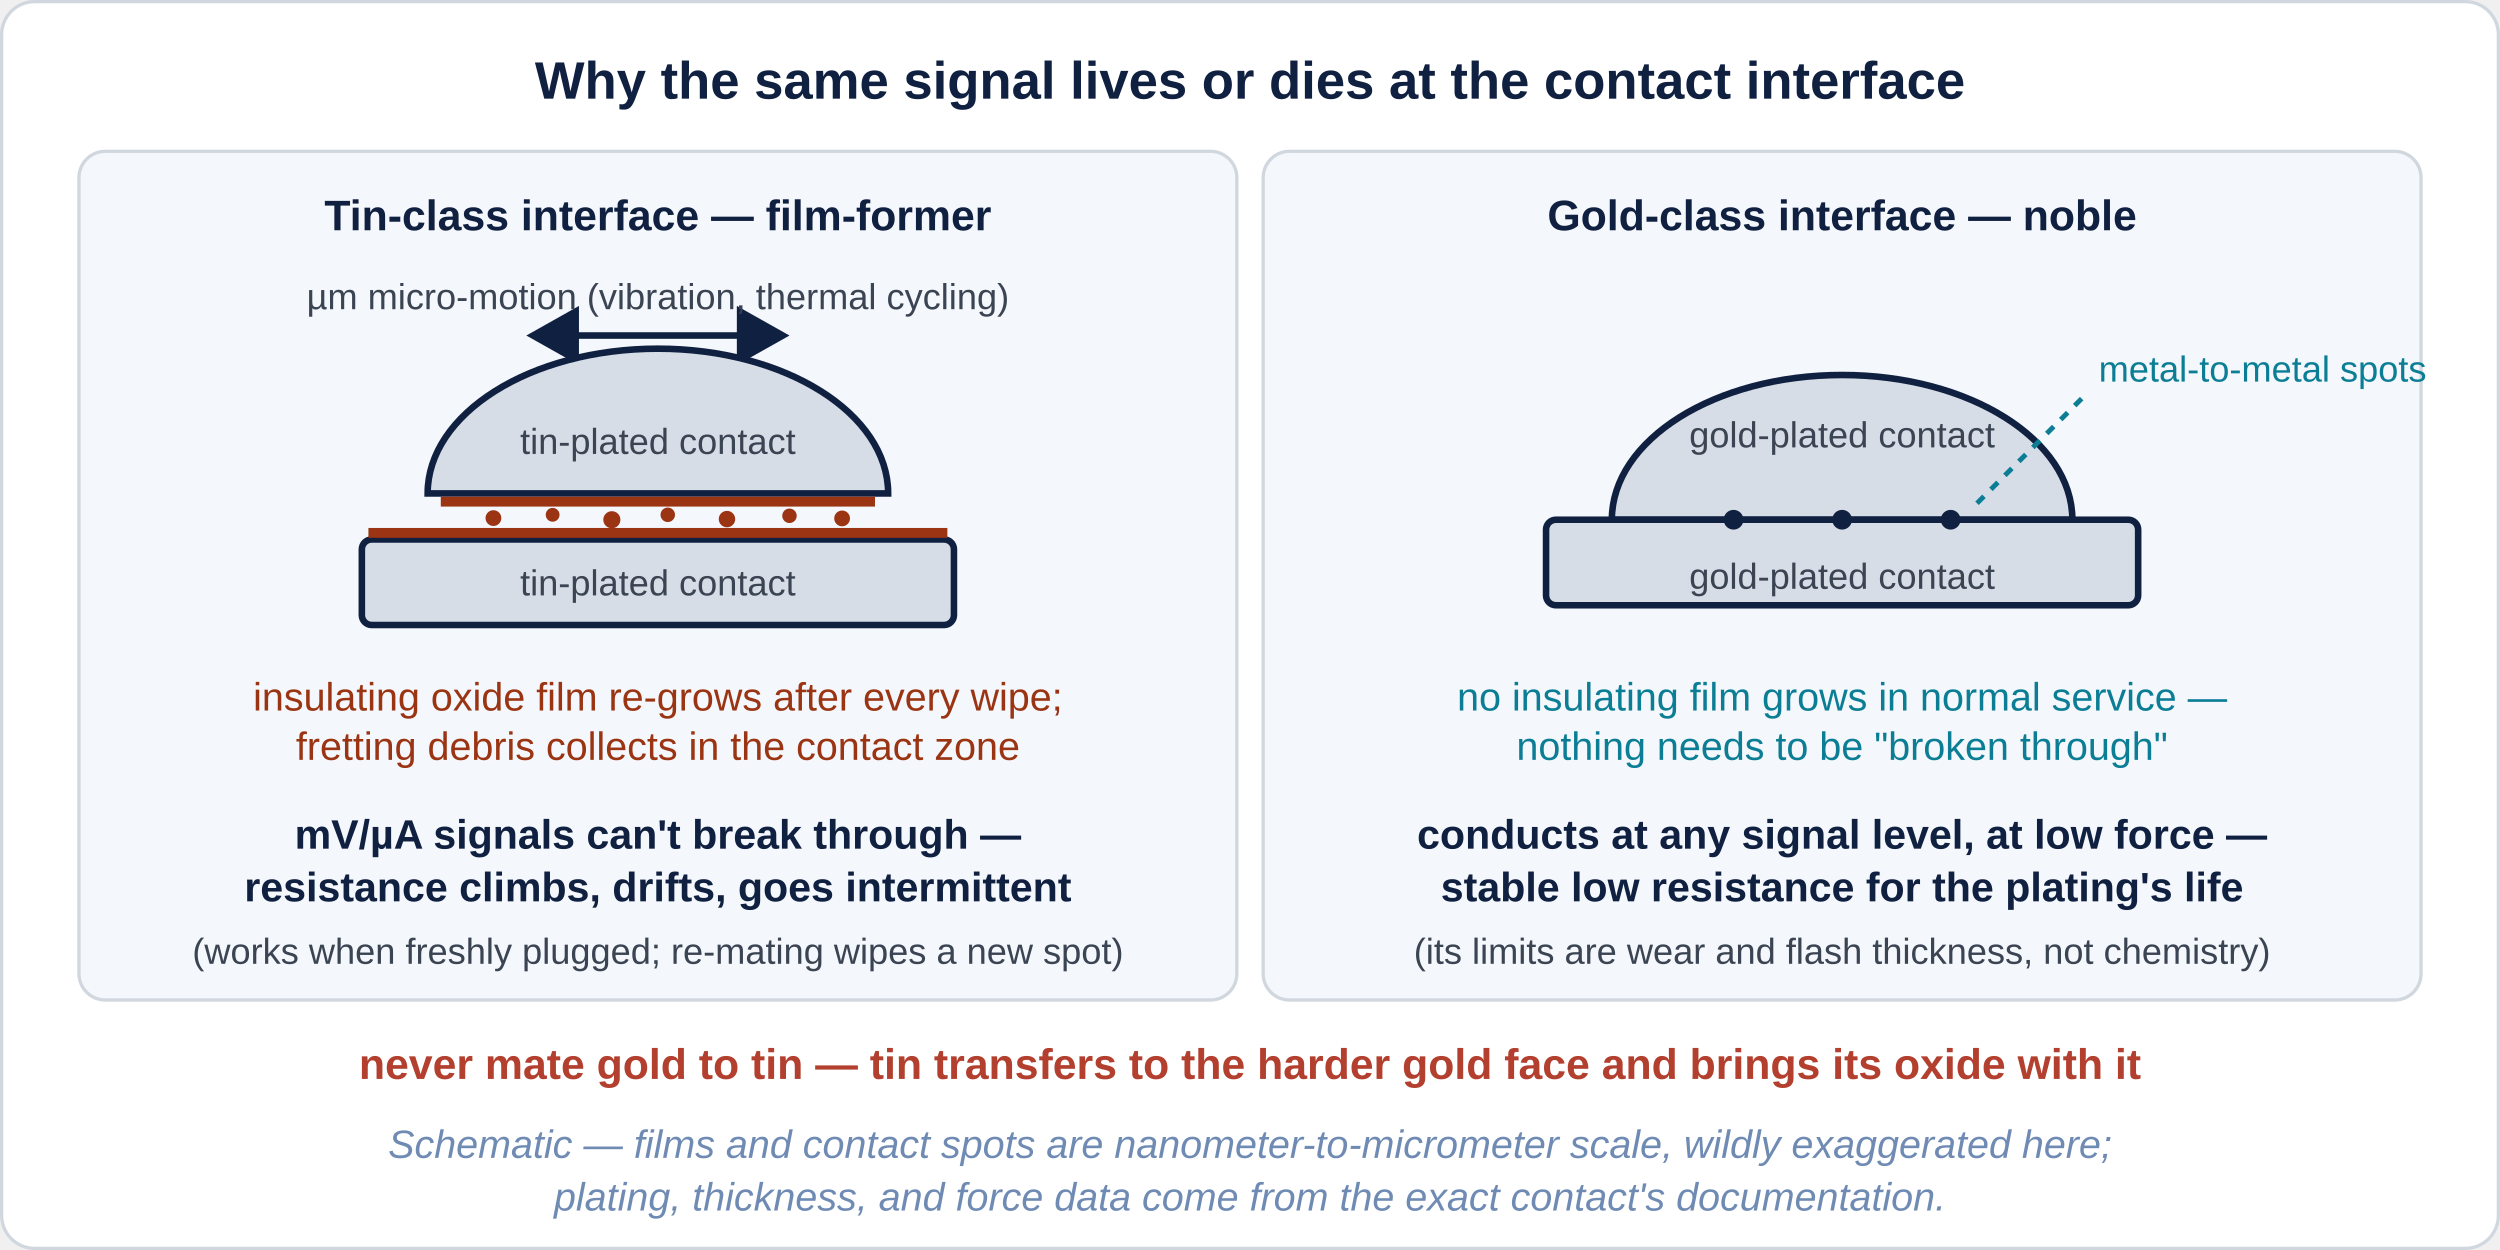
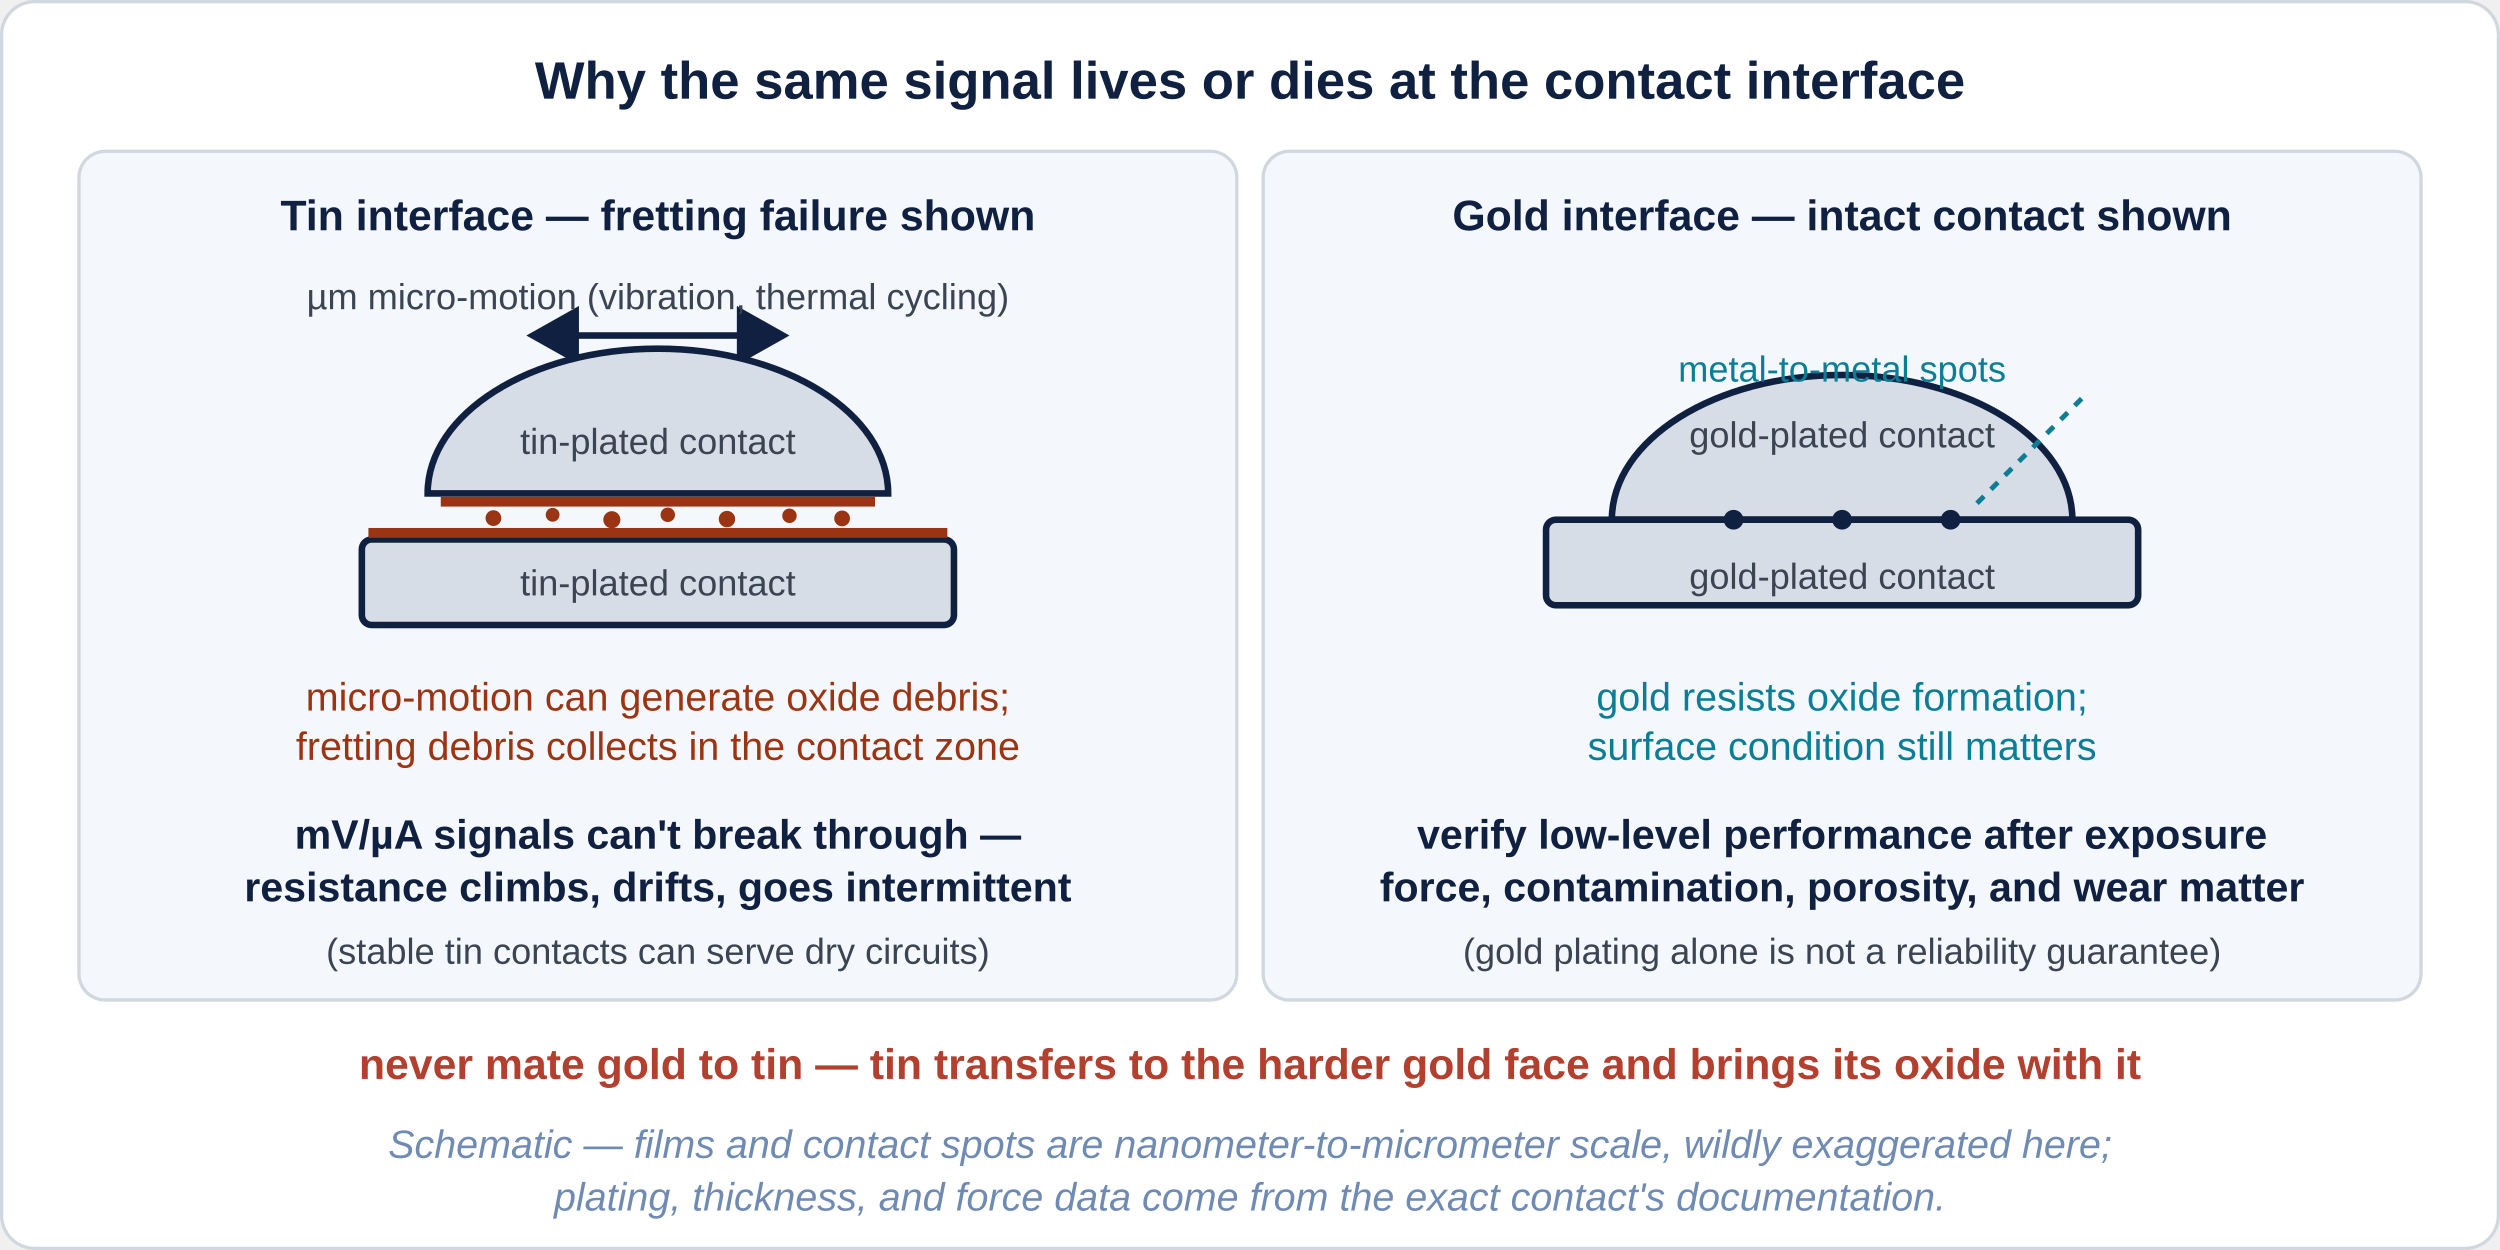
<svg xmlns="http://www.w3.org/2000/svg" viewBox="0 0 760 380" width="760" height="380" font-family="Arial, Helvetica, sans-serif">
  <rect x="0.5" y="0.5" width="759" height="379" rx="10" fill="#ffffff" stroke="#d0d7de" />
  <text x="380" y="30" text-anchor="middle" font-size="16" font-weight="bold" fill="#102040">Why the same signal lives or dies at the contact interface</text>
  <defs>
    <marker id="filmArr" markerWidth="9" markerHeight="9" refX="7" refY="4.5" orient="auto">
      <path d="M0,0 L8,4.5 L0,9 Z" fill="#102040" />
    </marker>
    <marker id="filmArrBack" markerWidth="9" markerHeight="9" refX="1" refY="4.5" orient="auto">
      <path d="M8,0 L0,4.5 L8,9 Z" fill="#102040" />
    </marker>
  </defs>
  <rect x="24" y="46" width="352" height="258" rx="8" fill="#f4f7fb" stroke="#d0d7de" />
-   <text x="200" y="70" text-anchor="middle" font-size="13" font-weight="bold" fill="#102040">Tin-class interface — film-former</text>
+   <text x="200" y="70" text-anchor="middle" font-size="13" font-weight="bold" fill="#102040">Tin interface — fretting failure shown</text>
  <line x1="162" y1="102" x2="238" y2="102" stroke="#102040" stroke-width="2" marker-start="url(#filmArrBack)" marker-end="url(#filmArr)" />
  <text x="200" y="94" text-anchor="middle" font-size="11" fill="#3b4453">µm micro-motion (vibration, thermal cycling)</text>
  <path d="M 130 150 A 70 44 0 0 1 270 150 Z" fill="#d7dde6" stroke="#102040" stroke-width="2" />
  <text x="200" y="138" text-anchor="middle" font-size="11" fill="#3b4453">tin-plated contact</text>
  <rect x="110" y="164" width="180" height="26" rx="3" fill="#d7dde6" stroke="#102040" stroke-width="2" />
  <text x="200" y="181" text-anchor="middle" font-size="11" fill="#3b4453">tin-plated contact</text>
  <line x1="134" y1="152.5" x2="266" y2="152.5" stroke="#9a3412" stroke-width="3" />
  <line x1="112" y1="162" x2="288" y2="162" stroke="#9a3412" stroke-width="3" />
  <circle cx="150" cy="157.5" r="2.4" fill="#9a3412" />
  <circle cx="168" cy="156.5" r="2.1" fill="#9a3412" />
  <circle cx="186" cy="158" r="2.6" fill="#9a3412" />
  <circle cx="203" cy="156.5" r="2.2" fill="#9a3412" />
  <circle cx="221" cy="157.8" r="2.5" fill="#9a3412" />
  <circle cx="240" cy="156.8" r="2.2" fill="#9a3412" />
  <circle cx="256" cy="157.6" r="2.4" fill="#9a3412" />
-   <text x="200" y="216" text-anchor="middle" font-size="12" fill="#9a3412">insulating oxide film re-grows after every wipe;</text>
+   <text x="200" y="216" text-anchor="middle" font-size="12" fill="#9a3412">micro-motion can generate oxide debris;</text>
  <text x="200" y="231" text-anchor="middle" font-size="12" fill="#9a3412">fretting debris collects in the contact zone</text>
  <text x="200" y="258" text-anchor="middle" font-size="12.5" font-weight="bold" fill="#102040">mV/µA signals can't break through —</text>
  <text x="200" y="274" text-anchor="middle" font-size="12.5" font-weight="bold" fill="#102040">resistance climbs, drifts, goes intermittent</text>
-   <text x="200" y="293" text-anchor="middle" font-size="11" fill="#3b4453">(works when freshly plugged; re-mating wipes a new spot)</text>
+   <text x="200" y="293" text-anchor="middle" font-size="11" fill="#3b4453">(stable tin contacts can serve dry circuits)</text>
  <rect x="384" y="46" width="352" height="258" rx="8" fill="#f4f7fb" stroke="#d0d7de" />
-   <text x="560" y="70" text-anchor="middle" font-size="13" font-weight="bold" fill="#102040">Gold-class interface — noble</text>
+   <text x="560" y="70" text-anchor="middle" font-size="13" font-weight="bold" fill="#102040">Gold interface — intact contact shown</text>
  <path d="M 490 158 A 70 44 0 0 1 630 158 Z" fill="#d7dde6" stroke="#102040" stroke-width="2" />
  <text x="560" y="136" text-anchor="middle" font-size="11" fill="#3b4453">gold-plated contact</text>
  <rect x="470" y="158" width="180" height="26" rx="3" fill="#d7dde6" stroke="#102040" stroke-width="2" />
  <text x="560" y="179" text-anchor="middle" font-size="11" fill="#3b4453">gold-plated contact</text>
  <circle cx="527" cy="158" r="3" fill="#102040" />
  <circle cx="560" cy="158" r="3" fill="#102040" />
  <circle cx="593" cy="158" r="3" fill="#102040" />
  <line x1="601" y1="153" x2="634" y2="120" stroke="#0b7e96" stroke-width="1.5" stroke-dasharray="3 3" />
-   <text x="638" y="116" font-size="11" fill="#0b7e96">metal-to-metal spots</text>
-   <text x="560" y="216" text-anchor="middle" font-size="12" fill="#0b7e96">no insulating film grows in normal service —</text>
-   <text x="560" y="231" text-anchor="middle" font-size="12" fill="#0b7e96">nothing needs to be "broken through"</text>
-   <text x="560" y="258" text-anchor="middle" font-size="12.5" font-weight="bold" fill="#102040">conducts at any signal level, at low force —</text>
-   <text x="560" y="274" text-anchor="middle" font-size="12.5" font-weight="bold" fill="#102040">stable low resistance for the plating's life</text>
-   <text x="560" y="293" text-anchor="middle" font-size="11" fill="#3b4453">(its limits are wear and flash thickness, not chemistry)</text>
+   <text x="560" y="116" text-anchor="middle" font-size="11" fill="#0b7e96">metal-to-metal spots</text>
+   <text x="560" y="216" text-anchor="middle" font-size="12" fill="#0b7e96">gold resists oxide formation;</text>
+   <text x="560" y="231" text-anchor="middle" font-size="12" fill="#0b7e96">surface condition still matters</text>
+   <text x="560" y="258" text-anchor="middle" font-size="12.5" font-weight="bold" fill="#102040">verify low-level performance after exposure</text>
+   <text x="560" y="274" text-anchor="middle" font-size="12.5" font-weight="bold" fill="#102040">force, contamination, porosity, and wear matter</text>
+   <text x="560" y="293" text-anchor="middle" font-size="11" fill="#3b4453">(gold plating alone is not a reliability guarantee)</text>
  <text x="380" y="328" text-anchor="middle" font-size="13" font-weight="bold" fill="#b3402f">never mate gold to tin — tin transfers to the harder gold face and brings its oxide with it</text>
  <text x="380" y="352" text-anchor="middle" font-size="12" font-style="italic" fill="#6f8bb4">Schematic — films and contact spots are nanometer-to-micrometer scale, wildly exaggerated here;</text>
  <text x="380" y="368" text-anchor="middle" font-size="12" font-style="italic" fill="#6f8bb4">plating, thickness, and force data come from the exact contact's documentation.</text>
</svg>
